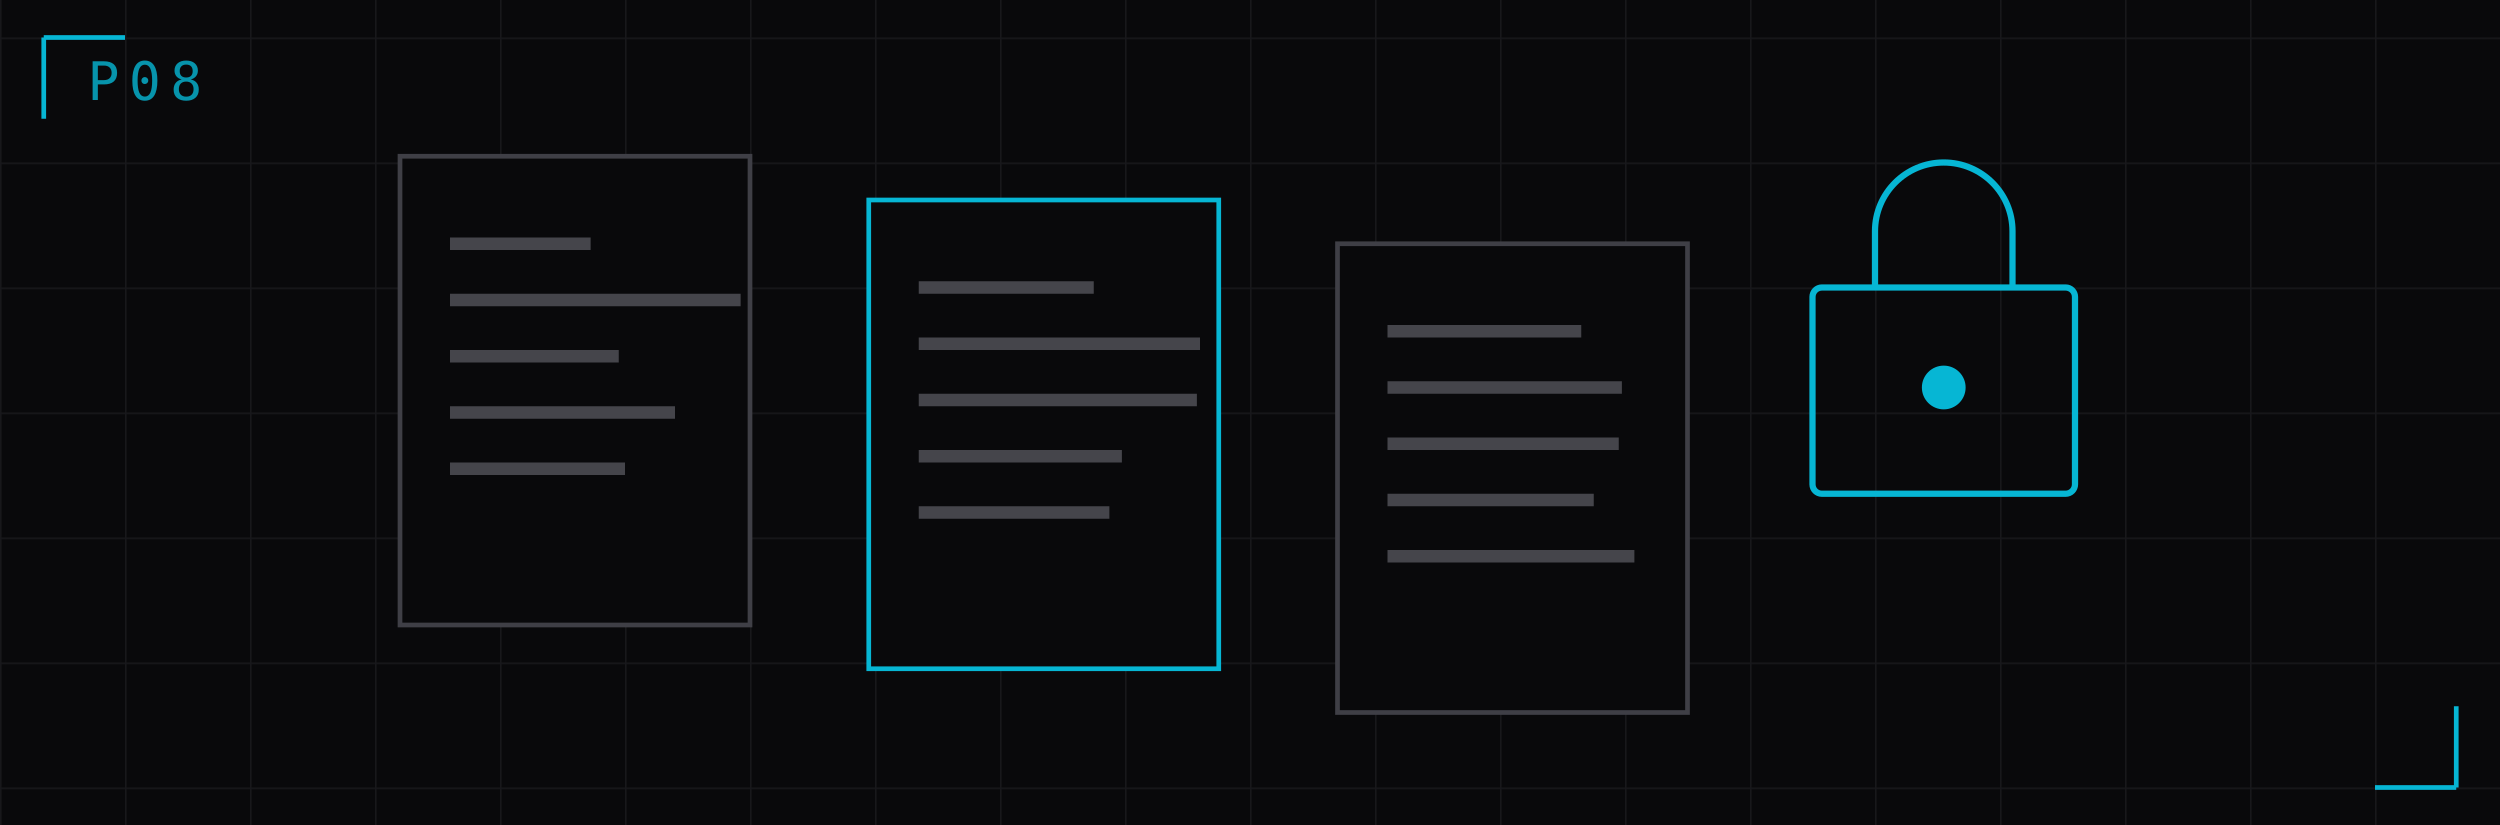
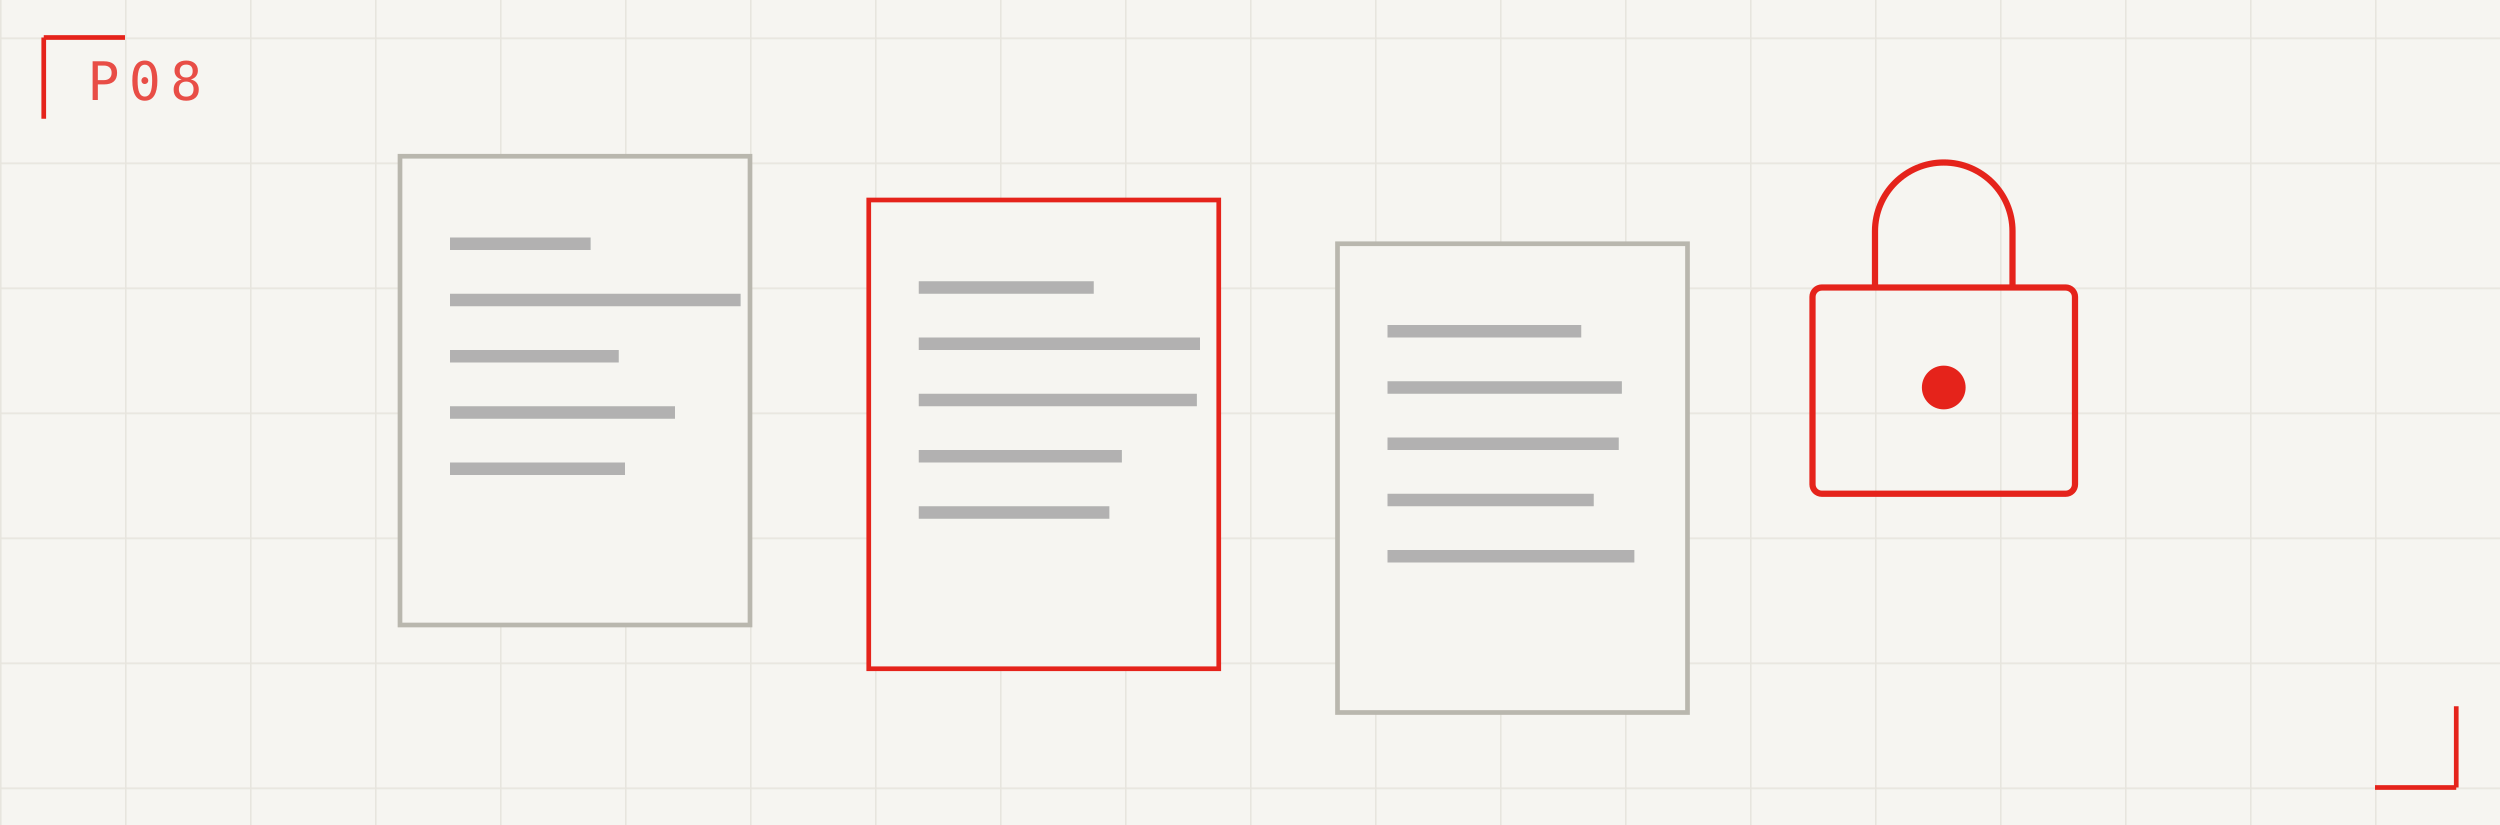
<svg xmlns="http://www.w3.org/2000/svg" viewBox="0 68 800 264" width="800" height="264" role="img" aria-label="KINKEEP">
  <defs>
    <pattern id="g" width="40" height="40" patternUnits="userSpaceOnUse">
-       <path d="M 40 0 L 0 0 0 40" fill="none" stroke="#18181b" stroke-width="1" />
+       <path d="M 40 0 L 0 0 0 40" fill="none" stroke="#e7e5de" stroke-width="1" />
    </pattern>
  </defs>
-   <rect x="0" y="68" width="800" height="264" fill="#09090b" />
+   <rect x="0" y="68" width="800" height="264" fill="#f6f5f1" />
  <rect x="0" y="68" width="800" height="264" fill="url(#g)" />
-   <rect x="128" y="118" width="112" height="150" fill="#09090b" stroke="#3f3f46" stroke-width="1.5" />
-   <rect x="144" y="144" width="45" height="4" fill="#a1a1aa" opacity="0.4" />
-   <rect x="144" y="162" width="93" height="4" fill="#a1a1aa" opacity="0.4" />
-   <rect x="144" y="180" width="54" height="4" fill="#a1a1aa" opacity="0.4" />
-   <rect x="144" y="198" width="72" height="4" fill="#a1a1aa" opacity="0.4" />
-   <rect x="144" y="216" width="56" height="4" fill="#a1a1aa" opacity="0.4" />
-   <rect x="278" y="132" width="112" height="150" fill="#09090b" stroke="#06b6d4" stroke-width="1.5" />
-   <rect x="294" y="158" width="56" height="4" fill="#a1a1aa" opacity="0.4" />
-   <rect x="294" y="176" width="90" height="4" fill="#a1a1aa" opacity="0.4" />
-   <rect x="294" y="194" width="89" height="4" fill="#a1a1aa" opacity="0.4" />
-   <rect x="294" y="212" width="65" height="4" fill="#a1a1aa" opacity="0.4" />
-   <rect x="294" y="230" width="61" height="4" fill="#a1a1aa" opacity="0.4" />
-   <rect x="428" y="146" width="112" height="150" fill="#09090b" stroke="#3f3f46" stroke-width="1.5" />
-   <rect x="444" y="172" width="62" height="4" fill="#a1a1aa" opacity="0.4" />
-   <rect x="444" y="190" width="75" height="4" fill="#a1a1aa" opacity="0.4" />
-   <rect x="444" y="208" width="74" height="4" fill="#a1a1aa" opacity="0.4" />
-   <rect x="444" y="226" width="66" height="4" fill="#a1a1aa" opacity="0.4" />
-   <rect x="444" y="244" width="79" height="4" fill="#a1a1aa" opacity="0.4" />
-   <rect x="580" y="160" width="84" height="66" rx="3" fill="none" stroke="#06b6d4" stroke-width="2" />
-   <path d="M 600 160 v -18 a 22 22 0 0 1 44 0 v 18" fill="none" stroke="#06b6d4" stroke-width="2" />
-   <circle cx="622" cy="192" r="7" fill="#06b6d4" />
-   <text x="28" y="100" font-family="ui-monospace,SFMono-Regular,Menlo,monospace" font-size="17" fill="#06b6d4" letter-spacing="3" opacity="0.8">P08</text>
-   <path d="M 14 80 h 26 M 14 80 v 26" stroke="#06b6d4" stroke-width="1.5" fill="none" />
-   <path d="M 786 320 h -26 M 786 320 v -26" stroke="#06b6d4" stroke-width="1.5" fill="none" />
+   <rect x="128" y="118" width="112" height="150" fill="#f6f5f1" stroke="#b9b7ae" stroke-width="1.5" />
+   <rect x="144" y="144" width="45" height="4" fill="#4a4c50" opacity="0.4" />
+   <rect x="144" y="162" width="93" height="4" fill="#4a4c50" opacity="0.4" />
+   <rect x="144" y="180" width="54" height="4" fill="#4a4c50" opacity="0.4" />
+   <rect x="144" y="198" width="72" height="4" fill="#4a4c50" opacity="0.4" />
+   <rect x="144" y="216" width="56" height="4" fill="#4a4c50" opacity="0.4" />
+   <rect x="278" y="132" width="112" height="150" fill="#f6f5f1" stroke="#e5231b" stroke-width="1.5" />
+   <rect x="294" y="158" width="56" height="4" fill="#4a4c50" opacity="0.4" />
+   <rect x="294" y="176" width="90" height="4" fill="#4a4c50" opacity="0.4" />
+   <rect x="294" y="194" width="89" height="4" fill="#4a4c50" opacity="0.4" />
+   <rect x="294" y="212" width="65" height="4" fill="#4a4c50" opacity="0.4" />
+   <rect x="294" y="230" width="61" height="4" fill="#4a4c50" opacity="0.4" />
+   <rect x="428" y="146" width="112" height="150" fill="#f6f5f1" stroke="#b9b7ae" stroke-width="1.5" />
+   <rect x="444" y="172" width="62" height="4" fill="#4a4c50" opacity="0.4" />
+   <rect x="444" y="190" width="75" height="4" fill="#4a4c50" opacity="0.4" />
+   <rect x="444" y="208" width="74" height="4" fill="#4a4c50" opacity="0.4" />
+   <rect x="444" y="226" width="66" height="4" fill="#4a4c50" opacity="0.4" />
+   <rect x="444" y="244" width="79" height="4" fill="#4a4c50" opacity="0.4" />
+   <rect x="580" y="160" width="84" height="66" rx="3" fill="none" stroke="#e5231b" stroke-width="2" />
+   <path d="M 600 160 v -18 a 22 22 0 0 1 44 0 v 18" fill="none" stroke="#e5231b" stroke-width="2" />
+   <circle cx="622" cy="192" r="7" fill="#e5231b" />
+   <text x="28" y="100" font-family="ui-monospace,SFMono-Regular,Menlo,monospace" font-size="17" fill="#e5231b" letter-spacing="3" opacity="0.8">P08</text>
+   <path d="M 14 80 h 26 M 14 80 v 26" stroke="#e5231b" stroke-width="1.5" fill="none" />
+   <path d="M 786 320 h -26 M 786 320 v -26" stroke="#e5231b" stroke-width="1.5" fill="none" />
</svg>
